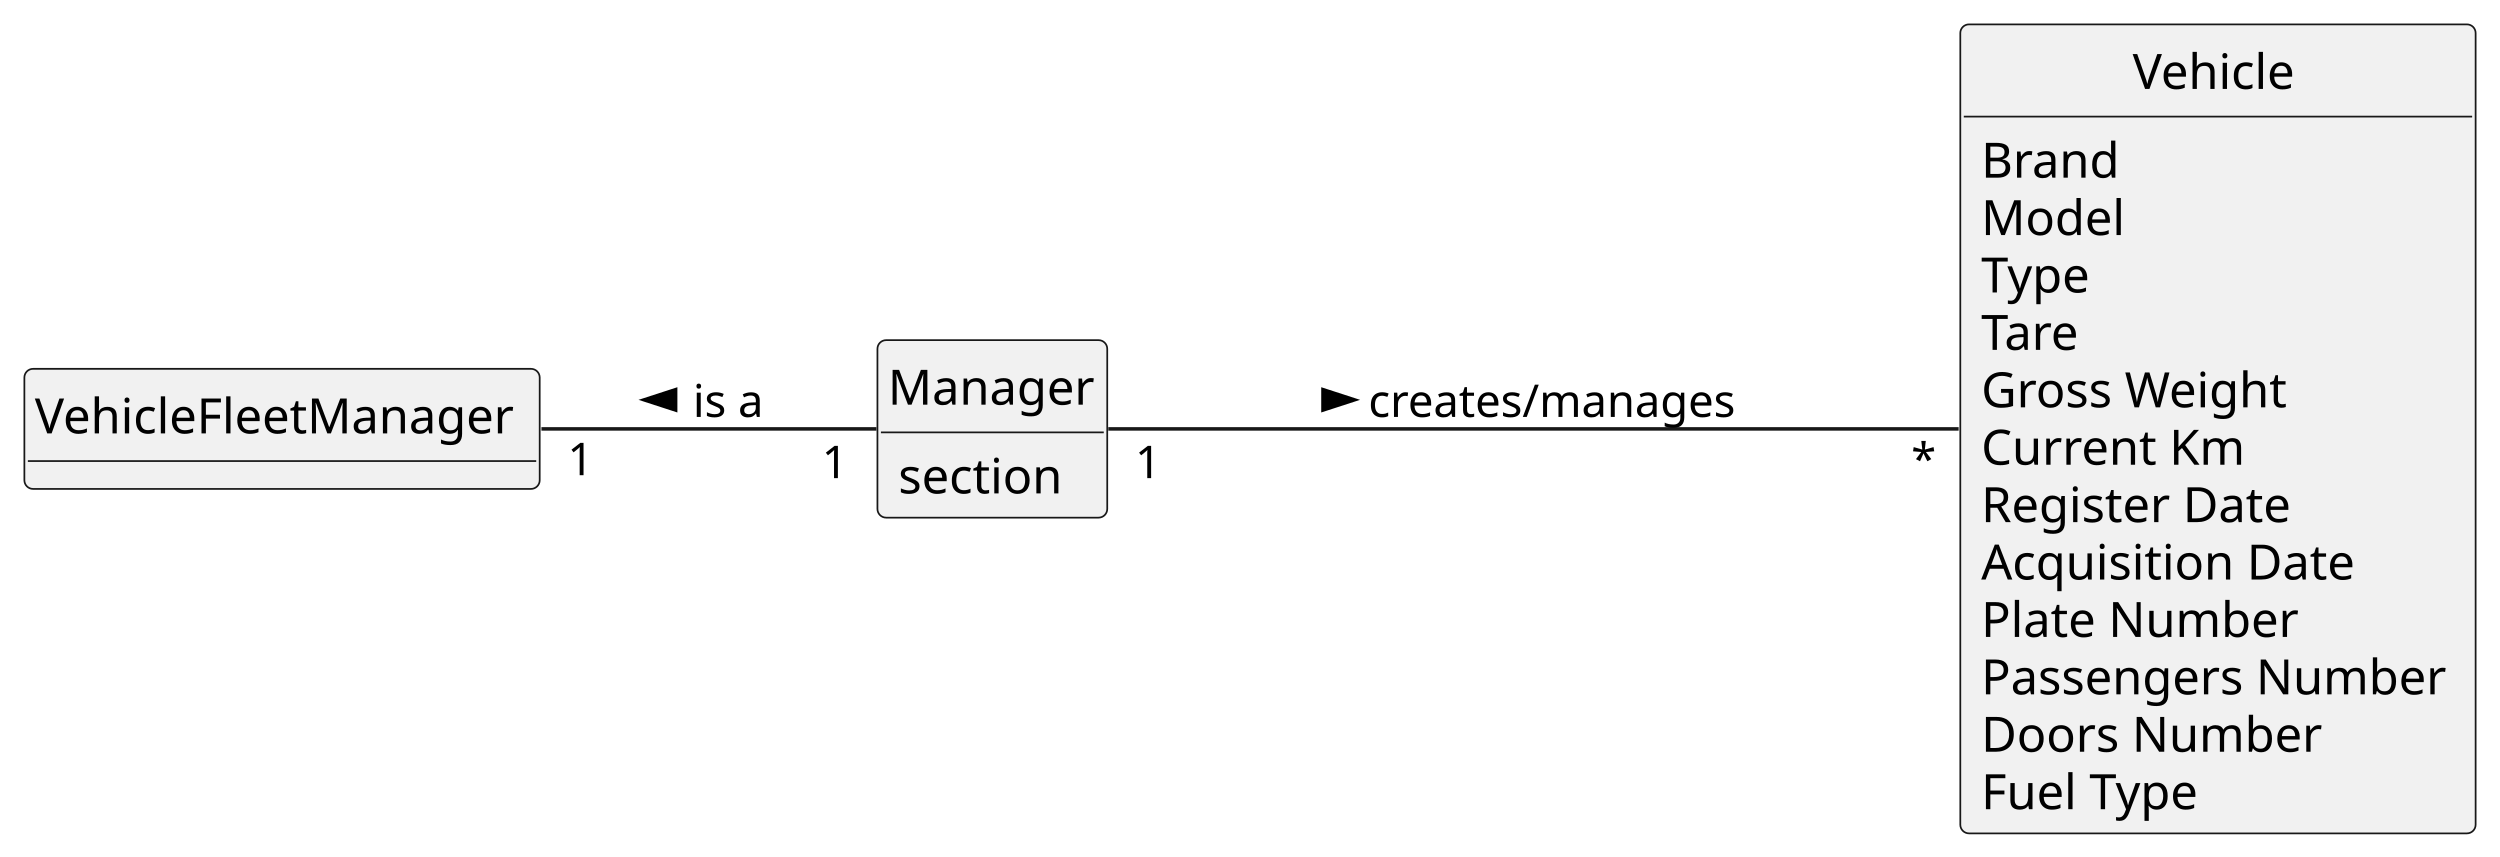
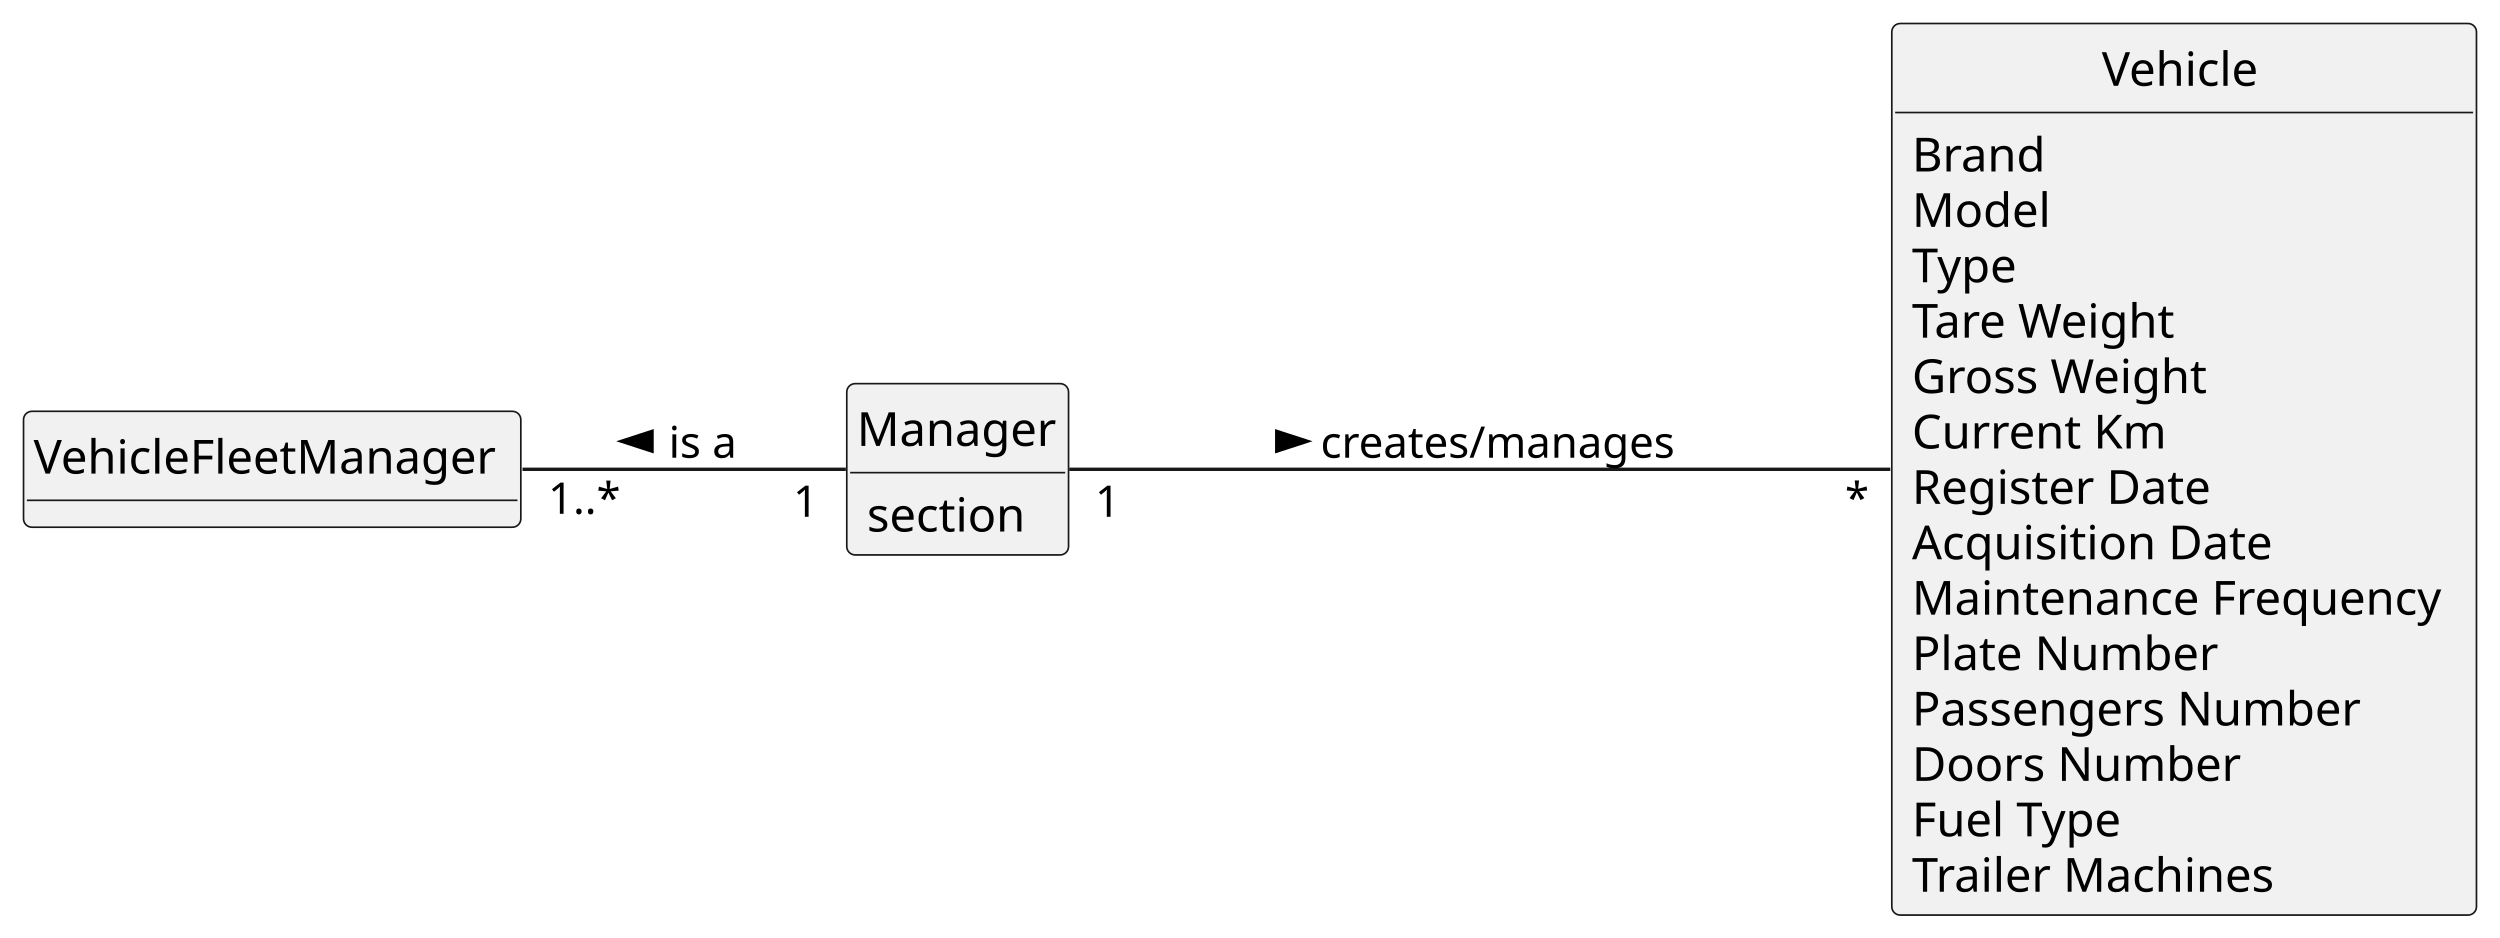
- <svg xmlns="http://www.w3.org/2000/svg" contentStyleType="text/css" height="246px" preserveAspectRatio="none" style="width:718px;height:246px;background:#FFFFFF;" version="1.1" viewBox="0 0 718 246" width="718px" zoomAndPan="magnify">
+ <svg xmlns="http://www.w3.org/2000/svg" contentStyleType="text/css" height="279px" preserveAspectRatio="none" style="width:744px;height:279px;background:#FFFFFF;" version="1.1" viewBox="0 0 744 279" width="744px" zoomAndPan="magnify">
  <defs />
  <g>
    <g id="elem_Manager">
-       <rect codeLine="12" fill="#F1F1F1" height="50.977" id="Manager" rx="2.5" ry="2.5" style="stroke:#181818;stroke-width:0.5;" width="66" x="252" y="97.69" />
-       <text fill="#000000" font-family="sans-serif" font-size="14" lengthAdjust="spacing" textLength="60" x="255" y="116.225">Manager</text>
-       <line style="stroke:#181818;stroke-width:0.5;" x1="253" x2="317" y1="124.178" y2="124.178" />
-       <text fill="#000000" font-family="sans-serif" font-size="14" lengthAdjust="spacing" textLength="49" x="258" y="141.713">section</text>
+       <rect codeLine="12" fill="#F1F1F1" height="50.977" id="Manager" rx="2.5" ry="2.5" style="stroke:#181818;stroke-width:0.5;" width="66" x="252" y="114.17" />
+       <text fill="#000000" font-family="sans-serif" font-size="14" lengthAdjust="spacing" textLength="60" x="255" y="132.705">Manager</text>
+       <line style="stroke:#181818;stroke-width:0.5;" x1="253" x2="317" y1="140.658" y2="140.658" />
+       <text fill="#000000" font-family="sans-serif" font-size="14" lengthAdjust="spacing" textLength="49" x="258" y="158.193">section</text>
    </g>
    <g id="elem_VehicleFleetManager">
-       <rect codeLine="16" fill="#F1F1F1" height="34.488" id="VehicleFleetManager" rx="2.5" ry="2.5" style="stroke:#181818;stroke-width:0.5;" width="148" x="7" y="105.93" />
-       <text fill="#000000" font-family="sans-serif" font-size="14" lengthAdjust="spacing" textLength="142" x="10" y="124.465">VehicleFleetManager</text>
-       <line style="stroke:#181818;stroke-width:0.5;" x1="8" x2="154" y1="132.418" y2="132.418" />
+       <rect codeLine="16" fill="#F1F1F1" height="34.488" id="VehicleFleetManager" rx="2.5" ry="2.5" style="stroke:#181818;stroke-width:0.5;" width="148" x="7" y="122.41" />
+       <text fill="#000000" font-family="sans-serif" font-size="14" lengthAdjust="spacing" textLength="142" x="10" y="140.945">VehicleFleetManager</text>
+       <line style="stroke:#181818;stroke-width:0.5;" x1="8" x2="154" y1="148.898" y2="148.898" />
    </g>
    <g id="elem_Vehicle">
-       <rect codeLine="20" fill="#F1F1F1" height="232.348" id="Vehicle" rx="2.5" ry="2.5" style="stroke:#181818;stroke-width:0.5;" width="148" x="563" y="7" />
-       <text fill="#000000" font-family="sans-serif" font-size="14" lengthAdjust="spacing" textLength="49" x="612.5" y="25.535">Vehicle</text>
-       <line style="stroke:#181818;stroke-width:0.5;" x1="564" x2="710" y1="33.488" y2="33.488" />
+       <rect codeLine="20" fill="#F1F1F1" height="265.324" id="Vehicle" rx="2.5" ry="2.5" style="stroke:#181818;stroke-width:0.5;" width="174" x="563" y="7" />
+       <text fill="#000000" font-family="sans-serif" font-size="14" lengthAdjust="spacing" textLength="49" x="625.5" y="25.535">Vehicle</text>
+       <line style="stroke:#181818;stroke-width:0.5;" x1="564" x2="736" y1="33.488" y2="33.488" />
      <text fill="#000000" font-family="sans-serif" font-size="14" lengthAdjust="spacing" textLength="40" x="569" y="51.023">Brand</text>
      <text fill="#000000" font-family="sans-serif" font-size="14" lengthAdjust="spacing" textLength="42" x="569" y="67.512">Model</text>
      <text fill="#000000" font-family="sans-serif" font-size="14" lengthAdjust="spacing" textLength="33" x="569" y="84">Type</text>
-       <text fill="#000000" font-family="sans-serif" font-size="14" lengthAdjust="spacing" textLength="31" x="569" y="100.488">Tare</text>
+       <text fill="#000000" font-family="sans-serif" font-size="14" lengthAdjust="spacing" textLength="82" x="569" y="100.488">Tare Weight</text>
      <text fill="#000000" font-family="sans-serif" font-size="14" lengthAdjust="spacing" textLength="90" x="569" y="116.977">Gross Weight</text>
      <text fill="#000000" font-family="sans-serif" font-size="14" lengthAdjust="spacing" textLength="79" x="569" y="133.465">Current Km</text>
      <text fill="#000000" font-family="sans-serif" font-size="14" lengthAdjust="spacing" textLength="91" x="569" y="149.953">Register Date</text>
      <text fill="#000000" font-family="sans-serif" font-size="14" lengthAdjust="spacing" textLength="112" x="569" y="166.441">Acquisition Date</text>
-       <text fill="#000000" font-family="sans-serif" font-size="14" lengthAdjust="spacing" textLength="92" x="569" y="182.93">Plate Number</text>
-       <text fill="#000000" font-family="sans-serif" font-size="14" lengthAdjust="spacing" textLength="136" x="569" y="199.418">Passengers Number</text>
-       <text fill="#000000" font-family="sans-serif" font-size="14" lengthAdjust="spacing" textLength="100" x="569" y="215.906">Doors Number</text>
-       <text fill="#000000" font-family="sans-serif" font-size="14" lengthAdjust="spacing" textLength="66" x="569" y="232.394">Fuel Type</text>
+       <text fill="#000000" font-family="sans-serif" font-size="14" lengthAdjust="spacing" textLength="162" x="569" y="182.93">Maintenance Frequency</text>
+       <text fill="#000000" font-family="sans-serif" font-size="14" lengthAdjust="spacing" textLength="92" x="569" y="199.418">Plate Number</text>
+       <text fill="#000000" font-family="sans-serif" font-size="14" lengthAdjust="spacing" textLength="136" x="569" y="215.906">Passengers Number</text>
+       <text fill="#000000" font-family="sans-serif" font-size="14" lengthAdjust="spacing" textLength="100" x="569" y="232.394">Doors Number</text>
+       <text fill="#000000" font-family="sans-serif" font-size="14" lengthAdjust="spacing" textLength="66" x="569" y="248.883">Fuel Type</text>
+       <text fill="#000000" font-family="sans-serif" font-size="14" lengthAdjust="spacing" textLength="113" x="569" y="265.371">Trailer Machines</text>
    </g>
    <g id="link_Manager_Vehicle">
-       <path codeLine="39" d="M318.3,123.18 C373.47,123.18 487.18,123.18 562.52,123.18 " fill="none" id="Manager-Vehicle" style="stroke:#181818;stroke-width:1.0;" />
-       <polygon fill="#000000" points="389,114.835,379.955,111.896,379.955,117.774,389,114.835" style="stroke:#000000;stroke-width:1.0;" />
-       <text fill="#000000" font-family="sans-serif" font-size="13" lengthAdjust="spacing" textLength="108" x="393" y="119.748">creates/manages</text>
-       <text fill="#000000" font-family="sans-serif" font-size="13" lengthAdjust="spacing" textLength="8" x="325.993" y="137.328">1</text>
-       <text fill="#000000" font-family="sans-serif" font-size="13" lengthAdjust="spacing" textLength="6" x="548.893" y="136.502">*</text>
+       <path codeLine="37" d="M318.21,139.66 C372.52,139.66 484.05,139.66 562.55,139.66 " fill="none" id="Manager-Vehicle" style="stroke:#181818;stroke-width:1.0;" />
+       <polygon fill="#000000" points="389,131.315,379.955,128.376,379.955,134.254,389,131.315" style="stroke:#000000;stroke-width:1.0;" />
+       <text fill="#000000" font-family="sans-serif" font-size="13" lengthAdjust="spacing" textLength="108" x="393" y="136.228">creates/manages</text>
+       <text fill="#000000" font-family="sans-serif" font-size="13" lengthAdjust="spacing" textLength="8" x="325.885" y="153.808">1</text>
+       <text fill="#000000" font-family="sans-serif" font-size="13" lengthAdjust="spacing" textLength="6" x="549.06" y="152.862">*</text>
    </g>
    <g id="link_VehicleFleetManager_Manager">
-       <path codeLine="40" d="M155.5,123.18 C188.55,123.18 225.86,123.18 251.72,123.18 " fill="none" id="VehicleFleetManager-Manager" style="stroke:#181818;stroke-width:1.0;" />
-       <polygon fill="#000000" points="185,114.835,194.045,117.774,194.045,111.896,185,114.835" style="stroke:#000000;stroke-width:1.0;" />
-       <text fill="#000000" font-family="sans-serif" font-size="13" lengthAdjust="spacing" textLength="22" x="199" y="119.748">is a</text>
-       <text fill="#000000" font-family="sans-serif" font-size="13" lengthAdjust="spacing" textLength="8" x="162.982" y="136.479">1</text>
-       <text fill="#000000" font-family="sans-serif" font-size="13" lengthAdjust="spacing" textLength="8" x="236.031" y="137.328">1</text>
+       <path codeLine="38" d="M155.5,139.66 C188.55,139.66 225.86,139.66 251.72,139.66 " fill="none" id="VehicleFleetManager-Manager" style="stroke:#181818;stroke-width:1.0;" />
+       <polygon fill="#000000" points="185,131.315,194.045,134.254,194.045,128.376,185,131.315" style="stroke:#000000;stroke-width:1.0;" />
+       <text fill="#000000" font-family="sans-serif" font-size="13" lengthAdjust="spacing" textLength="22" x="199" y="136.228">is a</text>
+       <text fill="#000000" font-family="sans-serif" font-size="13" lengthAdjust="spacing" textLength="22" x="163.115" y="152.911">1..*</text>
+       <text fill="#000000" font-family="sans-serif" font-size="13" lengthAdjust="spacing" textLength="8" x="236.031" y="153.808">1</text>
    </g>
  </g>
</svg>
